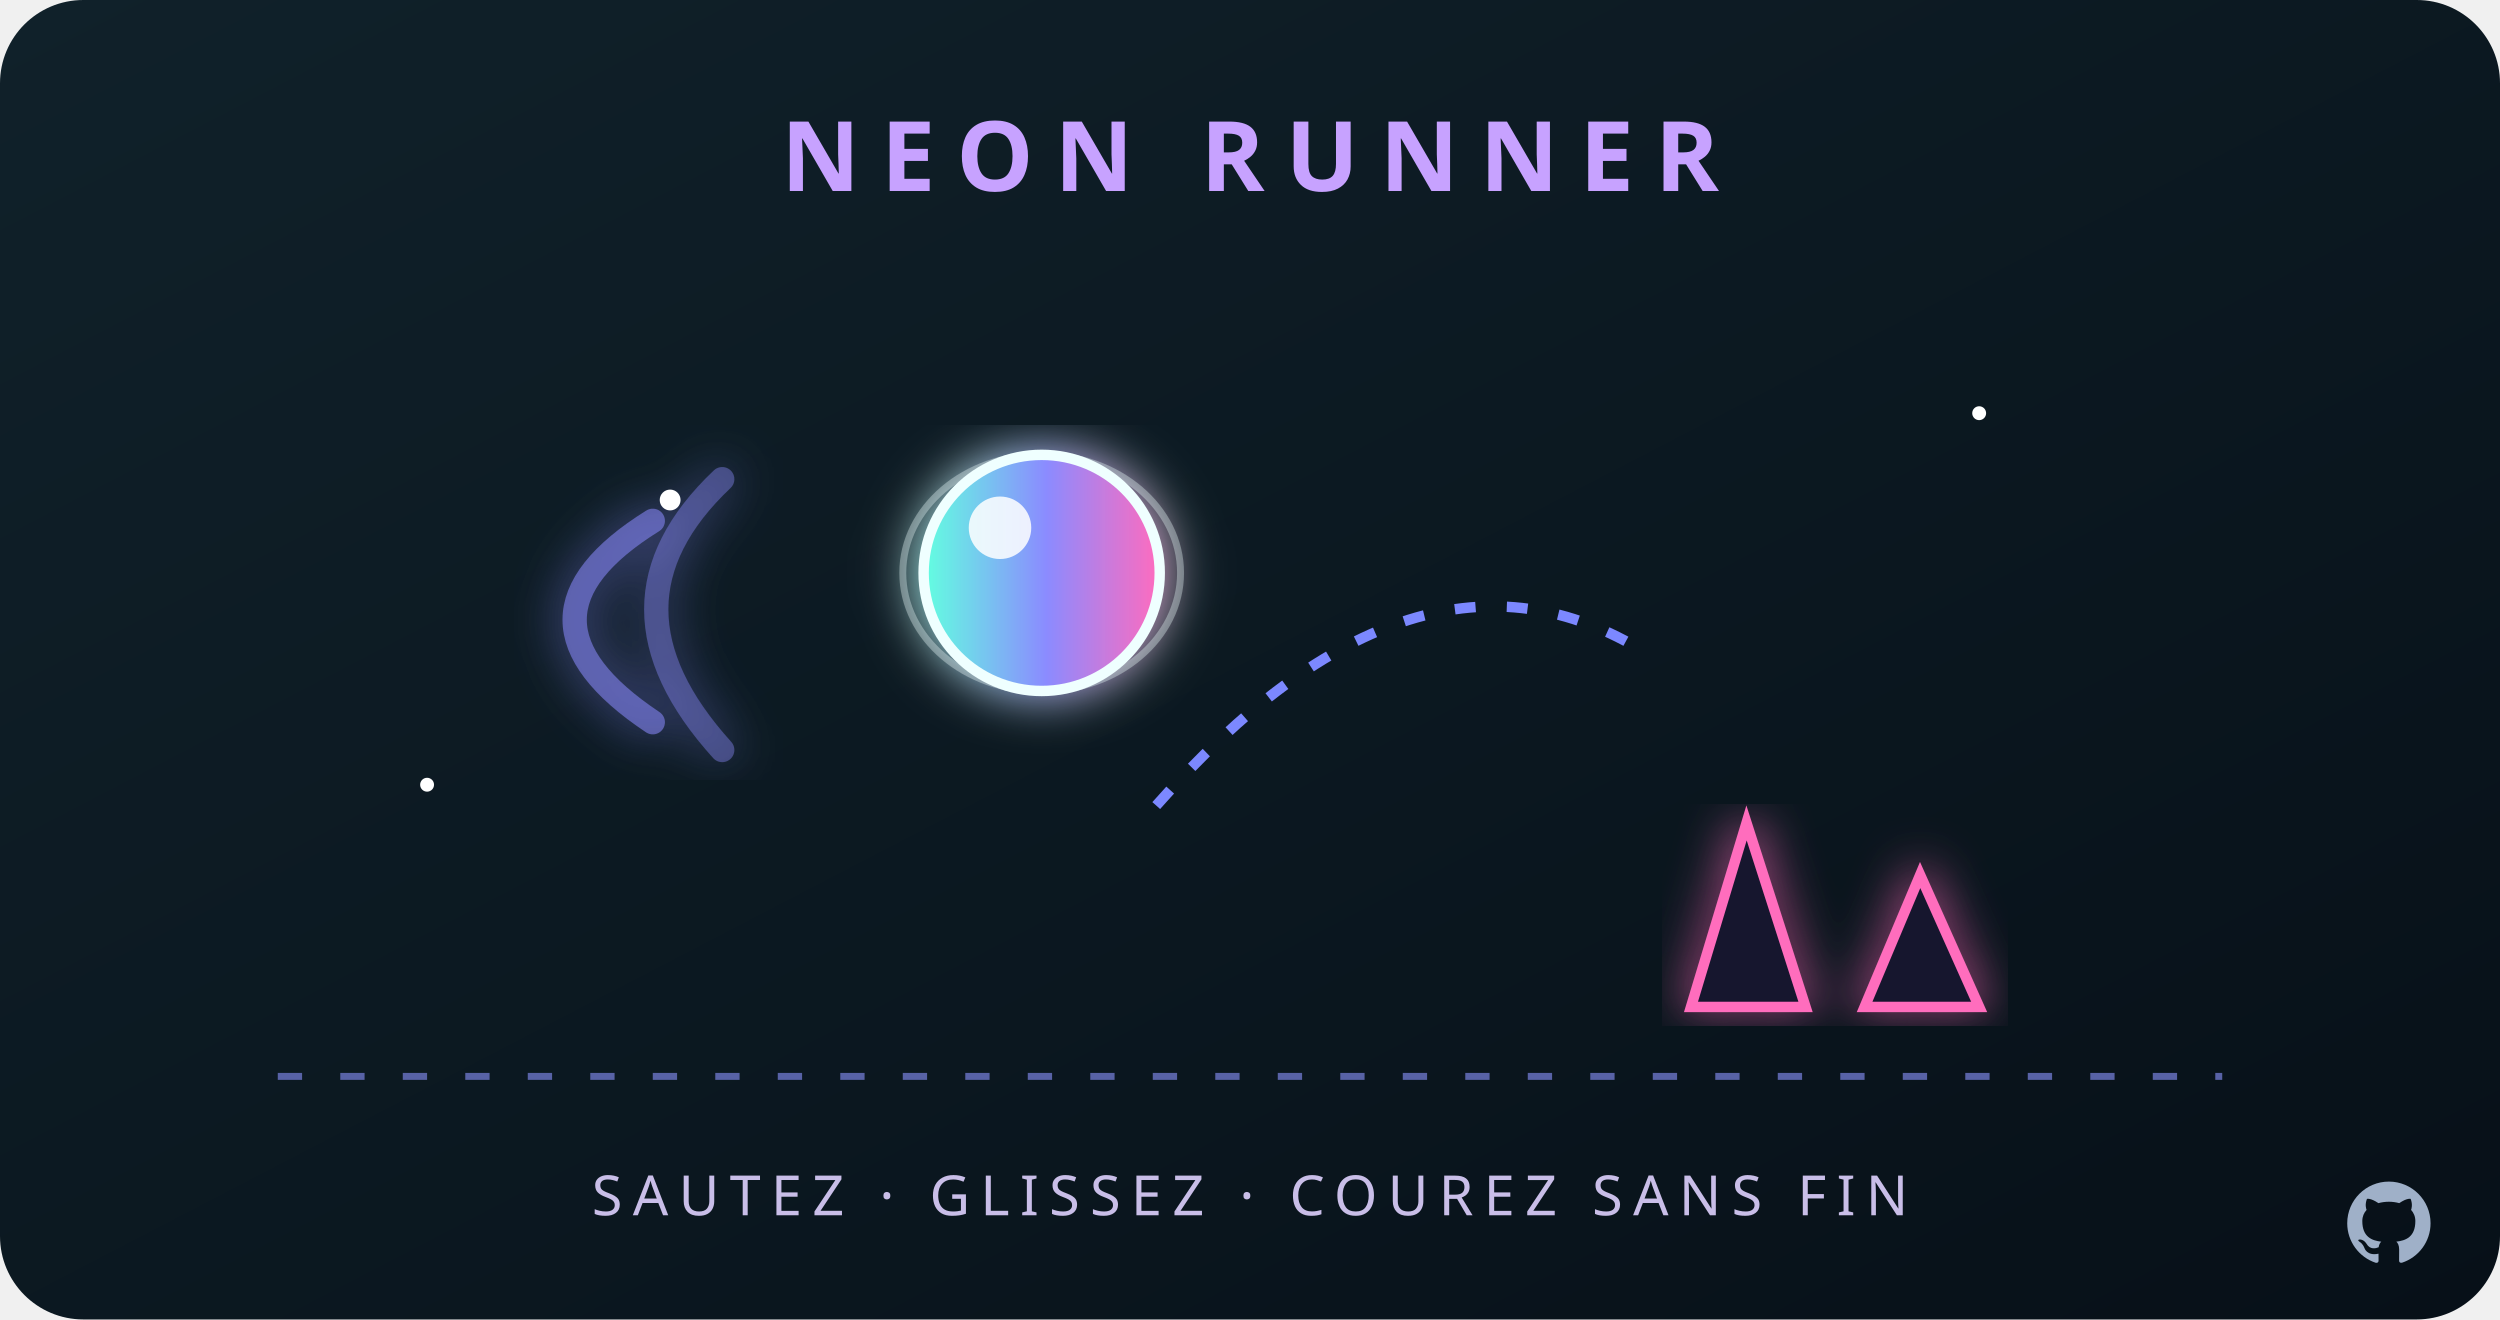
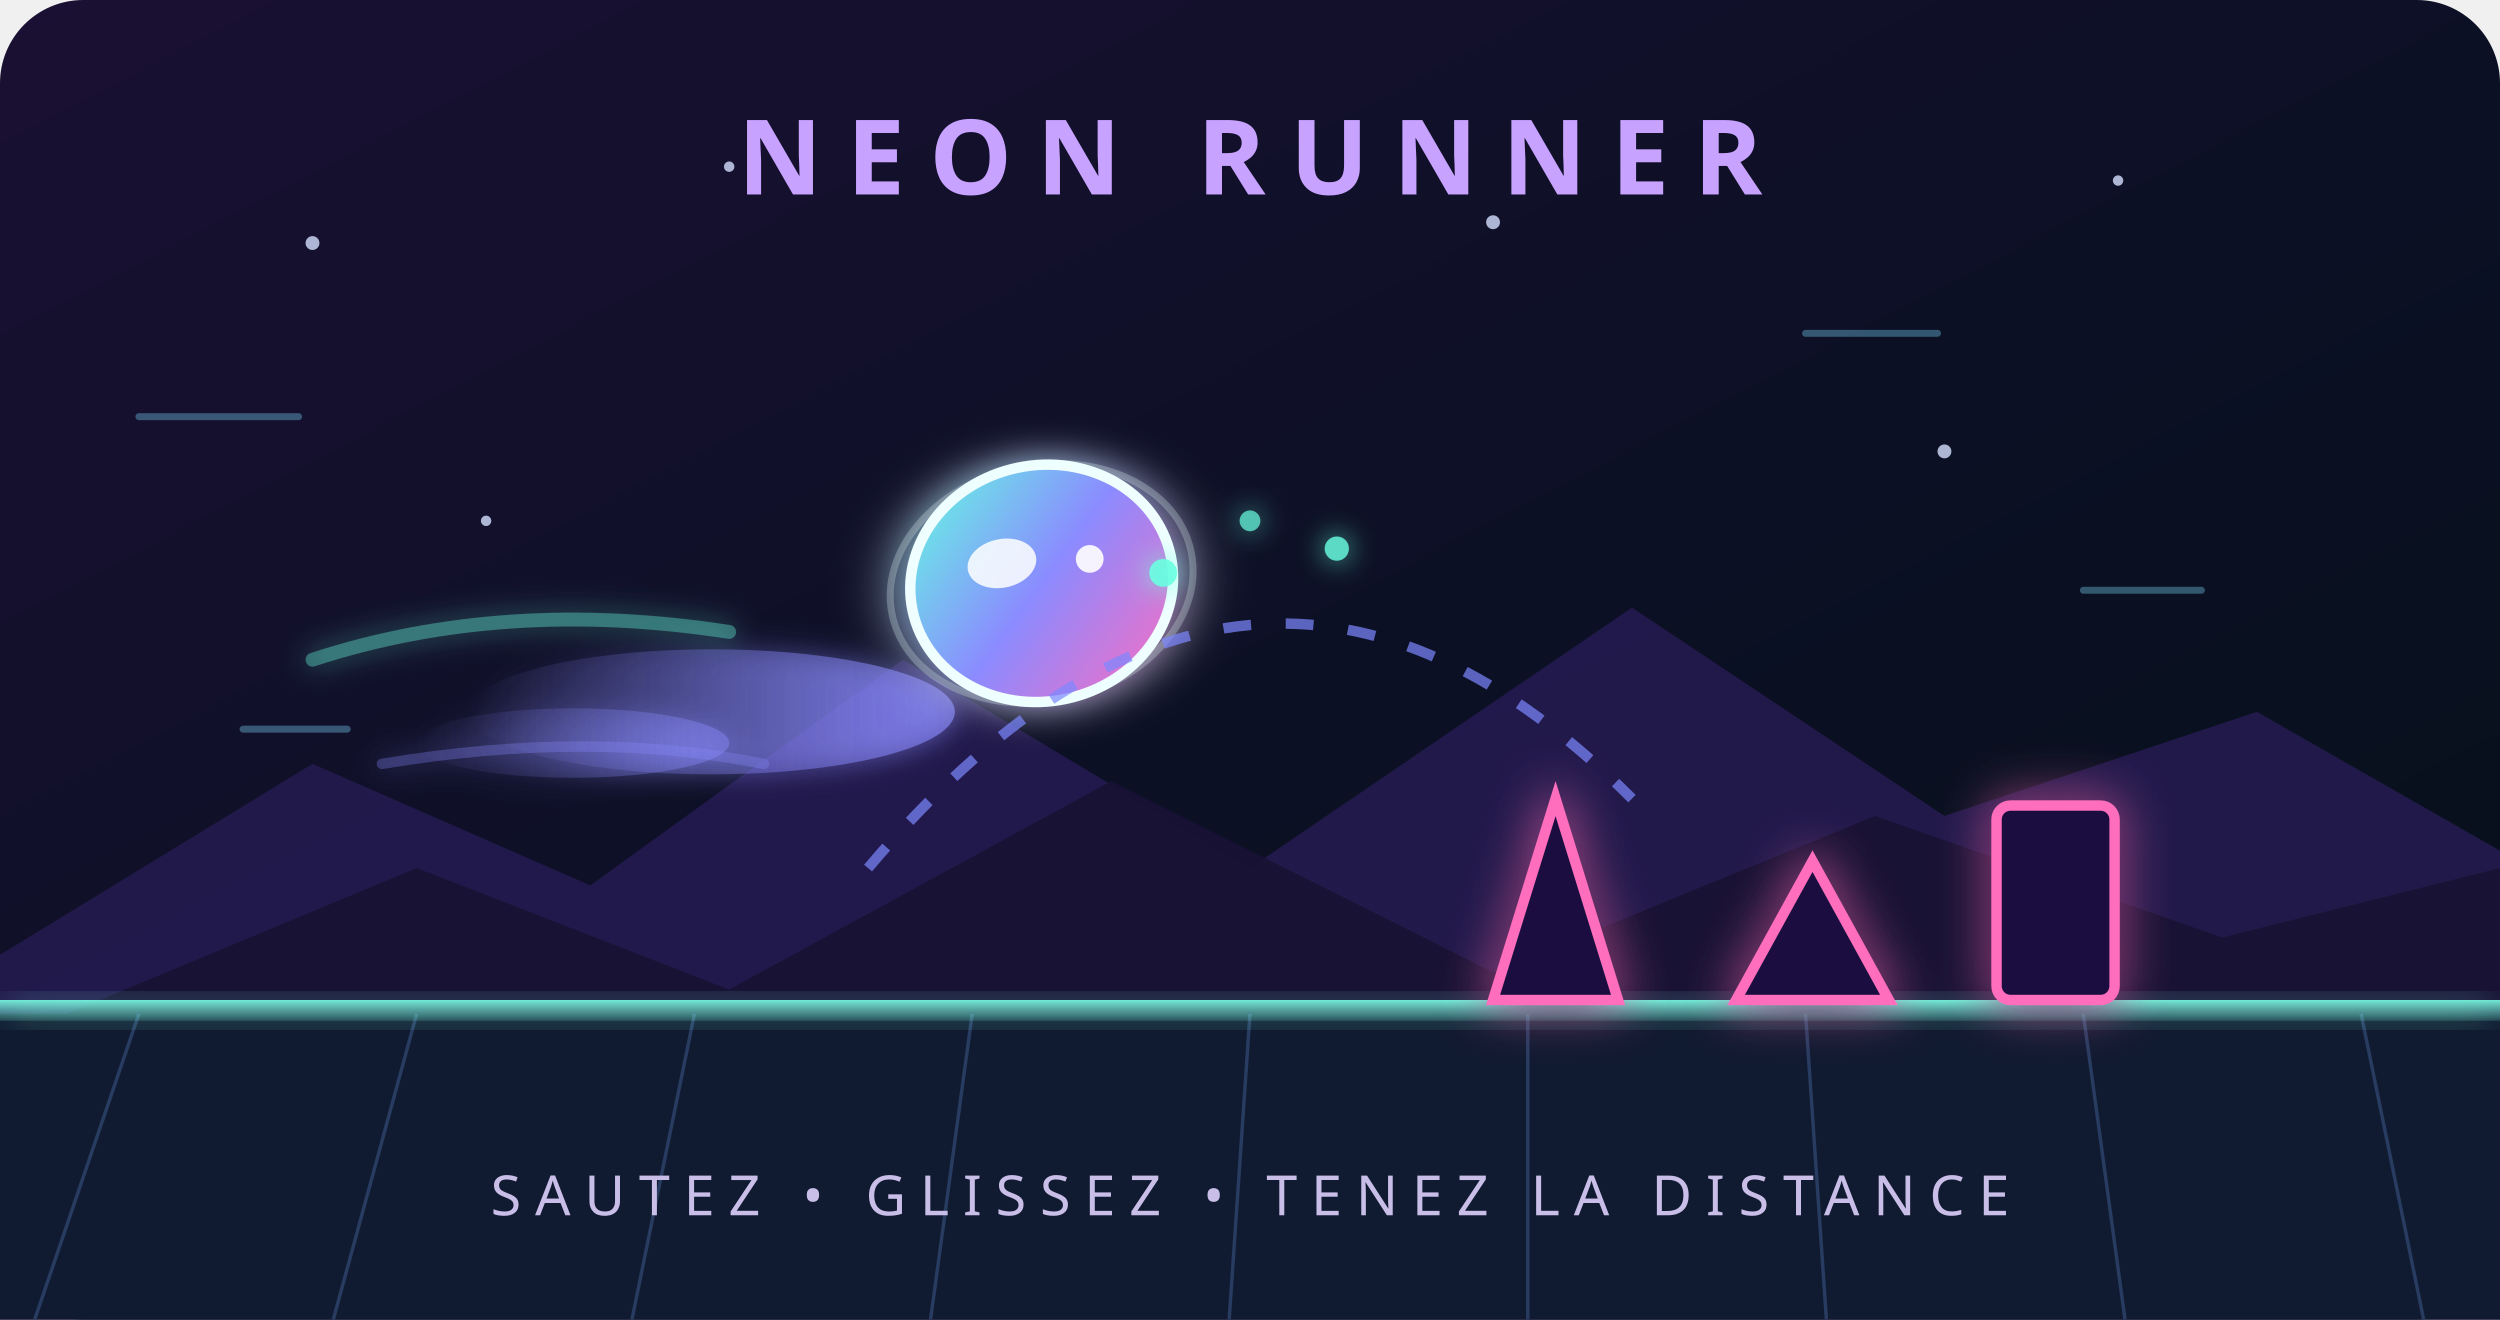
<svg xmlns="http://www.w3.org/2000/svg" viewBox="0 0 720 380" role="img" aria-labelledby="title desc">
  <defs>
-     <linearGradient id="bg" y2="1">
-       <stop stop-color="#10212a" />
-       <stop offset="1" stop-color="#071018" />
+     <linearGradient id="bg" x1="0" y1="0" x2="1" y2="1">
+       <stop offset="0" stop-color="#1a1033" />
+       <stop offset="0.55" stop-color="#0b1024" />
+       <stop offset="1" stop-color="#061018" />
    </linearGradient>
-     <linearGradient id="p">
-       <stop stop-color="#62ffe0" />
-       <stop offset=".52" stop-color="#8b8bff" />
+     <linearGradient id="track" x1="0" y1="0" x2="0" y2="1">
+       <stop offset="0" stop-color="#7bffe5" stop-opacity="0.9" />
+       <stop offset="1" stop-color="#7bffe5" stop-opacity="0.15" />
+     </linearGradient>
+     <linearGradient id="runner" x1="0" y1="0" x2="1" y2="1">
+       <stop offset="0" stop-color="#62ffe0" />
+       <stop offset="0.5" stop-color="#8b8bff" />
      <stop offset="1" stop-color="#ff6bbe" />
    </linearGradient>
-     <filter id="g">
+     <linearGradient id="trail" x1="1" y1="0" x2="0" y2="0">
+       <stop offset="0" stop-color="#8b8bff" stop-opacity="0.7" />
+       <stop offset="1" stop-color="#8b8bff" stop-opacity="0" />
+     </linearGradient>
+     <filter id="glow" x="-40%" y="-40%" width="180%" height="180%">
      <feGaussianBlur stdDeviation="7" result="b" />
+       <feMerge>
+         <feMergeNode in="b" />
+         <feMergeNode in="SourceGraphic" />
+       </feMerge>
+     </filter>
+     <filter id="soft" x="-30%" y="-30%" width="160%" height="160%">
+       <feGaussianBlur stdDeviation="4" result="b" />
      <feMerge>
        <feMergeNode in="b" />
        <feMergeNode in="SourceGraphic" />
      </feMerge>
    </filter>
  </defs>
  <rect width="720" height="380" rx="24" fill="url(#bg)" />
-   <text x="360" y="55" text-anchor="middle" fill="#c7a2ff" font-family="system-ui" font-weight="800" font-size="28" letter-spacing="6">NEON RUNNER</text>
-   <path d="M74 290h572" stroke="#7bffe5" stroke-width="4" filter="url(#g)" />
-   <path d="M80 310h560" stroke="#5862a6" stroke-width="2" stroke-dasharray="7 11" />
-   <g fill="#17152e" stroke="#ff6dbd" stroke-width="3" filter="url(#g)">
-     <path d="M487 290l16-53 17 53z" />
-     <path d="M537 290l16-38 17 38z" />
+   <g fill="#d5e0ff" opacity="0.8">
+     <circle cx="90" cy="70" r="2" />
+     <circle cx="210" cy="48" r="1.5" />
+     <circle cx="430" cy="64" r="2" />
+     <circle cx="610" cy="52" r="1.5" />
+     <circle cx="560" cy="130" r="2" />
+     <circle cx="140" cy="150" r="1.5" />
  </g>
-   <g filter="url(#g)">
-     <path d="M188 208q-45-30 0-58" fill="none" stroke="#8b8bff" stroke-width="7" stroke-linecap="round" opacity=".55" />
-     <path d="M208 216q-38-42 0-78" fill="none" stroke="#8b8bff" stroke-width="7" stroke-linecap="round" opacity=".4" />
-     <circle cx="300" cy="165" r="34" fill="url(#p)" stroke="#efffff" stroke-width="3" />
-     <circle cx="288" cy="152" r="9" fill="#fff" opacity=".85" />
-     <ellipse cx="300" cy="165" rx="40" ry="34" fill="none" stroke="#efffff" stroke-opacity=".35" stroke-width="2" />
+   <g stroke="#7ddcff" stroke-width="2" stroke-linecap="round" opacity="0.35">
+     <path d="M40 120h46" />
+     <path d="M520 96h38" />
+     <path d="M70 210h30" />
+     <path d="M600 170h34" />
  </g>
-   <path d="M333 232q75-85 141-44" fill="none" stroke="#7c88ff" stroke-width="3" stroke-dasharray="6 9" />
-   <g fill="#fff">
-     <circle cx="193" cy="144" r="3" />
-     <circle cx="570" cy="119" r="2" />
-     <circle cx="123" cy="226" r="2" />
+   <path d="M0 275 L90 220 L170 255 L260 190 L360 250 L470 175 L560 235 L650 205 L720 245 L720 380 L0 380 Z" fill="#241a4f" opacity="0.9" />
+   <path d="M0 300 L120 250 L210 285 L320 225 L430 280 L540 235 L640 270 L720 250 L720 380 L0 380 Z" fill="#171233" opacity="0.95" />
+   <text x="360" y="56" text-anchor="middle" fill="#c7a2ff" font-family="system-ui,Segoe UI,sans-serif" font-weight="800" font-size="30" letter-spacing="7">NEON RUNNER</text>
+   <rect x="0" y="292" width="720" height="88" fill="#101a30" />
+   <g stroke="#2a3f66" stroke-width="1" opacity="0.9">
+     <path d="M40 292l-30 88" />
+     <path d="M120 292l-24 88" />
+     <path d="M200 292l-18 88" />
+     <path d="M280 292l-12 88" />
+     <path d="M360 292l-6 88" />
+     <path d="M440 292l0 88" />
+     <path d="M520 292l6 88" />
+     <path d="M600 292l12 88" />
+     <path d="M680 292l18 88" />
  </g>
-   <text x="360" y="350" text-anchor="middle" fill="#c9bee8" font-family="system-ui" font-size="16" letter-spacing="3">SAUTEZ · GLISSEZ · COUREZ SANS FIN</text>
-   <a href="https://github.com/kewinMarchand/neon-runner" target="_blank" rel="noopener noreferrer" aria-label="Code source de neon-runner sur GitHub">
-     <g transform="translate(676,340)">
-       <path d="M12 .297c-6.63 0-12 5.373-12 12 0 5.303 3.438 9.8 8.205 11.385.6.113.82-.258.82-.577 0-.285-.01-1.04-.015-2.04-3.338.724-4.042-1.61-4.042-1.61C4.422 18.07 3.633 17.7 3.633 17.7c-1.087-.744.084-.729.084-.729 1.205.084 1.838 1.236 1.838 1.236 1.07 1.835 2.809 1.305 3.495.998.108-.776.417-1.305.76-1.605-2.665-.3-5.466-1.332-5.466-5.93 0-1.31.465-2.38 1.235-3.22-.135-.303-.54-1.523.105-3.176 0 0 1.005-.322 3.3 1.23.96-.267 1.98-.399 3-.405 1.02.006 2.04.138 3 .405 2.28-1.552 3.285-1.23 3.285-1.23.645 1.653.24 2.873.12 3.176.765.84 1.23 1.91 1.23 3.22 0 4.61-2.805 5.625-5.475 5.92.42.36.81 1.096.81 2.22 0 1.606-.015 2.896-.015 3.286 0 .315.21.69.825.57C20.565 22.092 24 17.592 24 12.297c0-6.627-5.373-12-12-12" fill="#9fb0c8" />
-     </g>
-   </a>
+   <rect x="0" y="288" width="720" height="6" fill="url(#track)" filter="url(#glow)" />
+   <g filter="url(#glow)">
+     <path d="M430 288 l18 -58 l18 58 Z" fill="#1b1140" stroke="#ff6dbd" stroke-width="3" />
+     <path d="M500 288 l22 -40 l22 40 Z" fill="#1b1140" stroke="#ff6dbd" stroke-width="3" />
+     <rect x="575" y="232" width="34" height="56" rx="4" fill="#1b1140" stroke="#ff6dbd" stroke-width="3" />
+   </g>
+   <g filter="url(#soft)">
+     <ellipse cx="205" cy="205" rx="70" ry="18" fill="url(#trail)" opacity="0.9" />
+     <ellipse cx="165" cy="214" rx="45" ry="10" fill="url(#trail)" opacity="0.6" />
+     <path d="M90 190 q55 -18 120 -8" stroke="#69ffe1" stroke-width="4" stroke-linecap="round" fill="none" opacity="0.35" />
+     <path d="M110 220 q60 -10 110 0" stroke="#8b8bff" stroke-width="3" stroke-linecap="round" fill="none" opacity="0.3" />
+   </g>
+   <g filter="url(#glow)" transform="translate(300 168) rotate(-12)">
+     <ellipse cx="0" cy="0" rx="38" ry="34" fill="url(#runner)" stroke="#efffff" stroke-width="3" />
+     <ellipse cx="-10" cy="-8" rx="10" ry="7" fill="#ffffff" opacity="0.85" />
+     <circle cx="15" cy="-4" r="4" fill="#ffffff" opacity="0.9" />
+     <ellipse cx="0" cy="0" rx="44" ry="34" fill="none" stroke="#efffff" stroke-opacity="0.25" stroke-width="2" />
+   </g>
+   <path d="M250 250 Q360 120 470 230" fill="none" stroke="#7c88ff" stroke-width="3" stroke-dasharray="8 10" opacity="0.7" />
+   <g fill="#69ffe1" filter="url(#soft)">
+     <circle cx="335" cy="165" r="4" opacity="0.9" />
+     <circle cx="360" cy="150" r="3" opacity="0.7" />
+     <circle cx="385" cy="158" r="3.5" opacity="0.8" />
+   </g>
+   <text x="360" y="350" text-anchor="middle" fill="#c9bee8" font-family="system-ui,Segoe UI,sans-serif" font-size="16" letter-spacing="4">SAUTEZ • GLISSEZ • TENEZ LA DISTANCE</text>
</svg>
